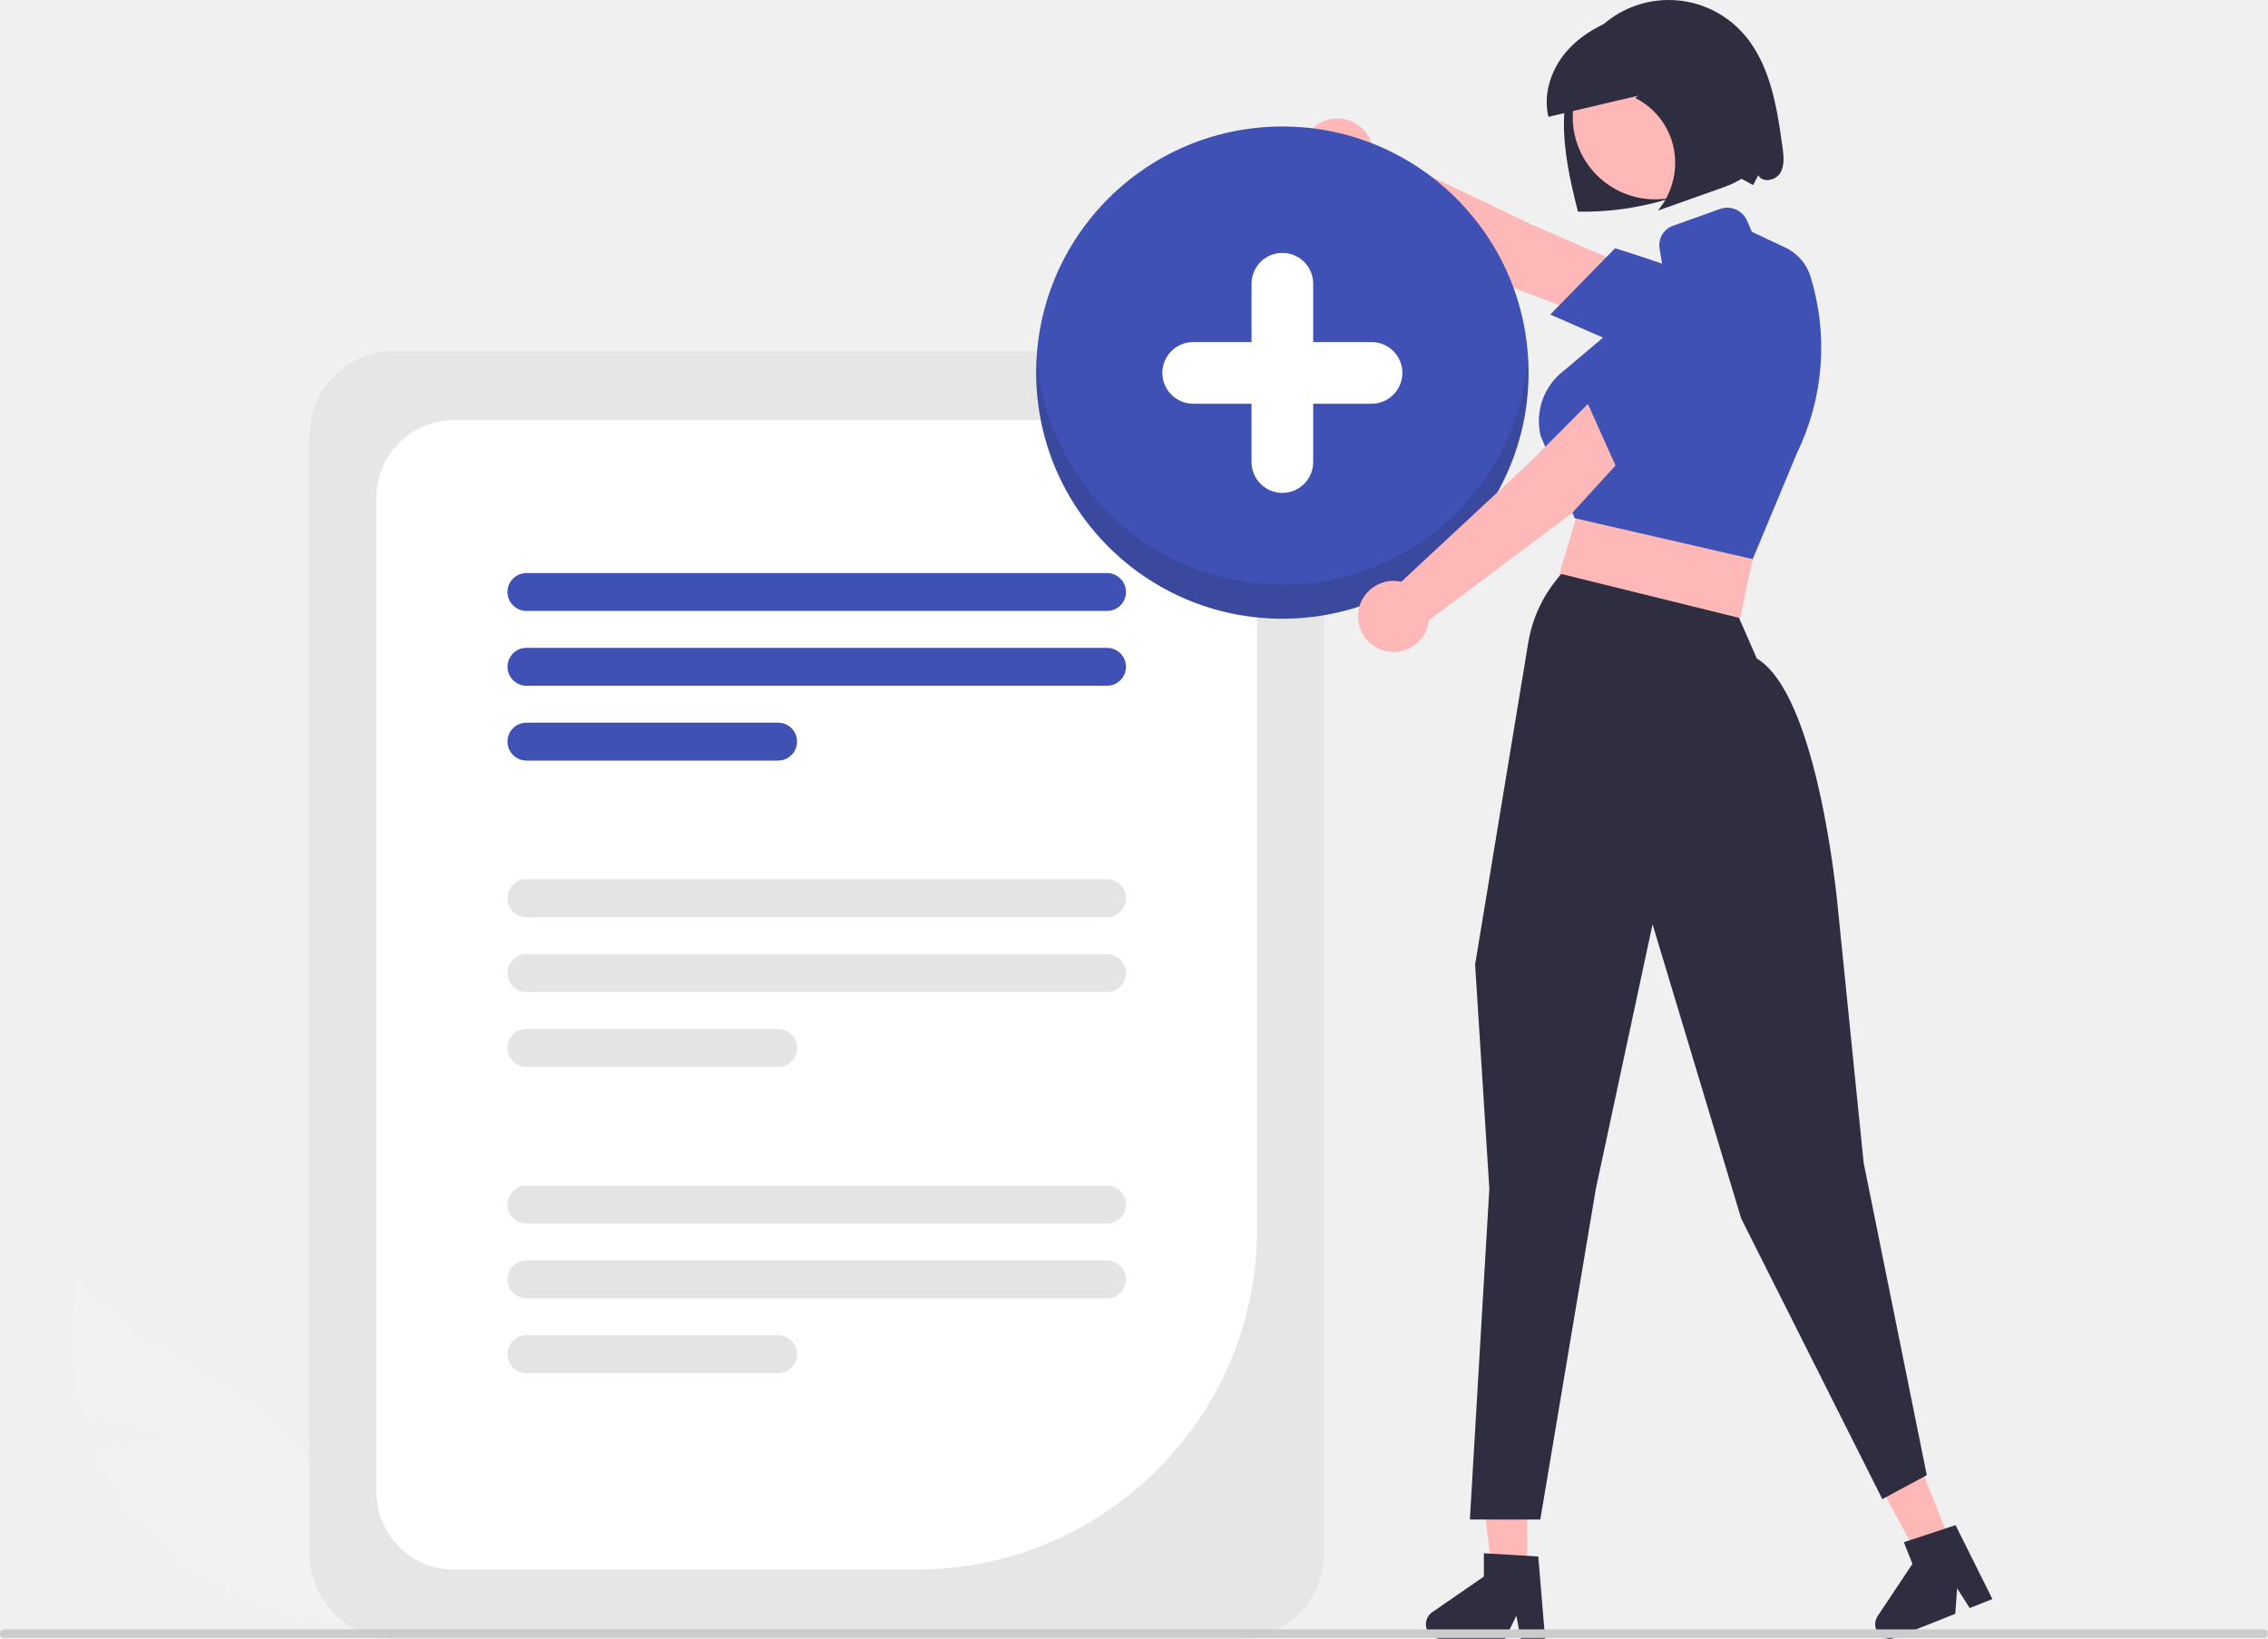
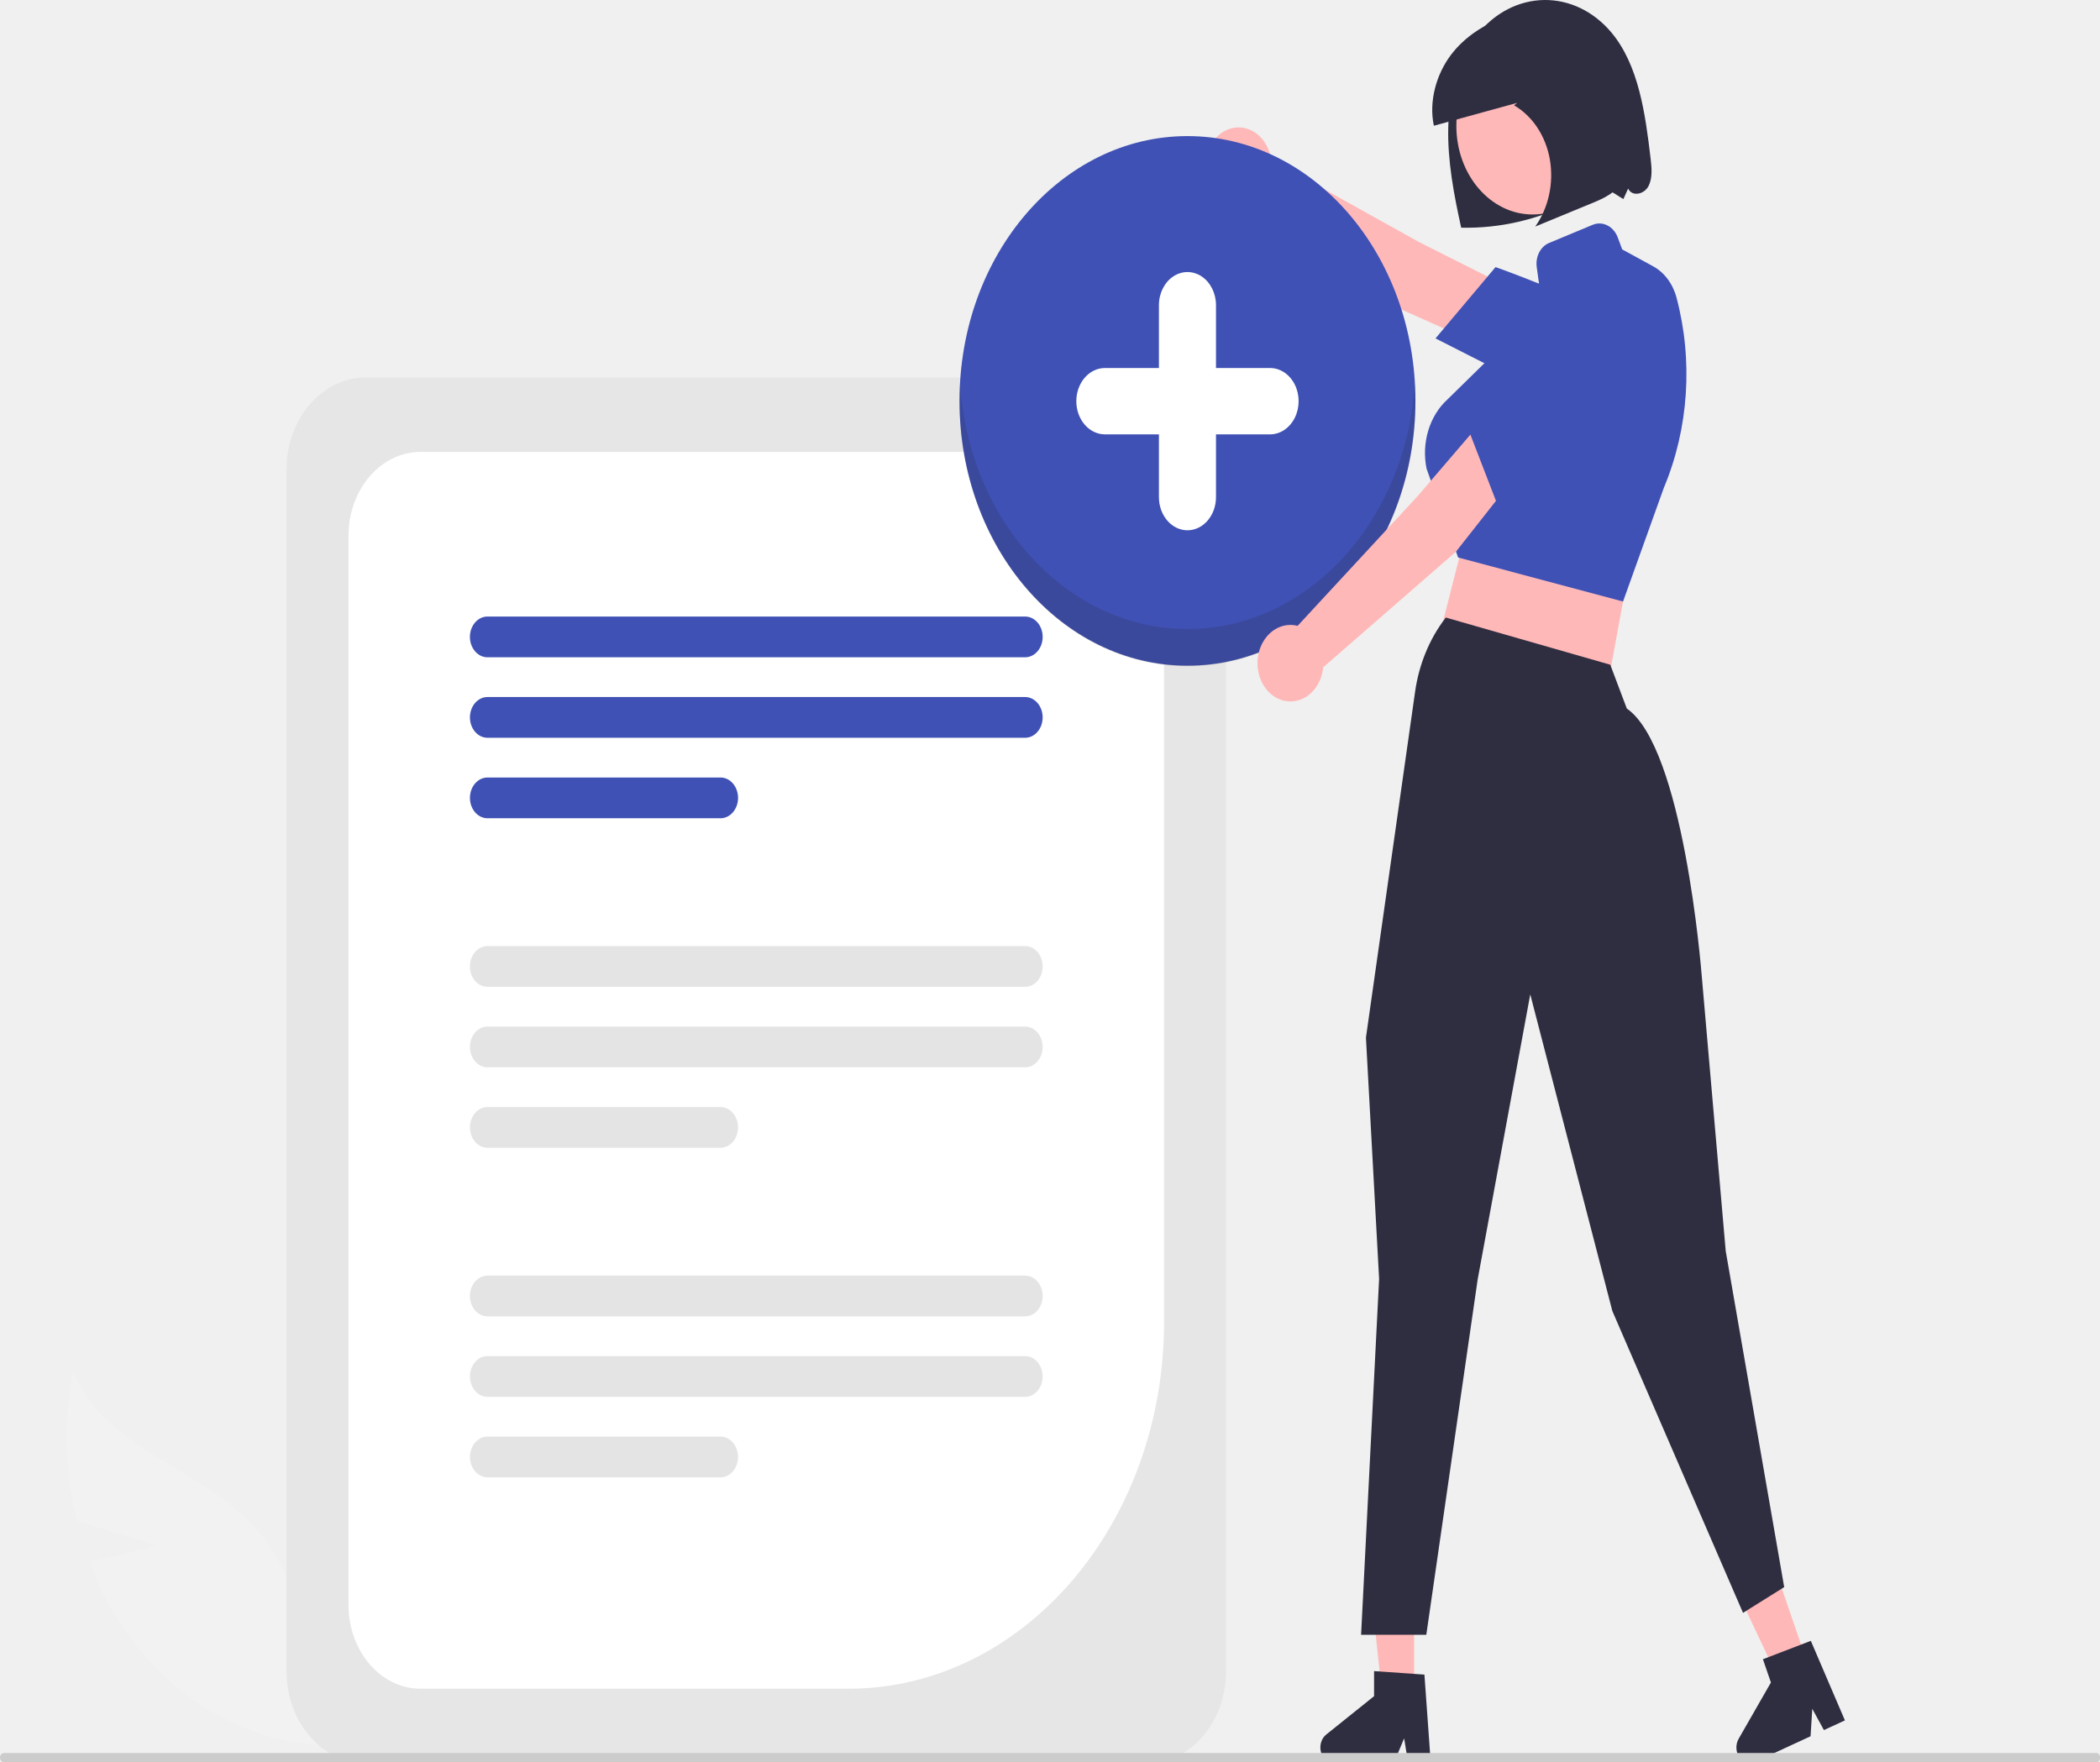
- <svg xmlns="http://www.w3.org/2000/svg" data-name="Layer 1" width="655.047" height="473.406" viewBox="0 0 655.047 473.406">
-   <path d="M787.311,255.894c-1.655-12.137-3.73-25.167-12.29-33.928a28.786,28.786,0,0,0-41.591.43c-6.231,6.647-8.983,15.981-9.235,25.089s1.777,18.114,4.027,26.943a83.043,83.043,0,0,0,34.658-6.822,55.842,55.842,0,0,1,8.31-3.262c2.888-.735,4.946,1.114,7.632,2.404l1.474-2.823c1.207,2.246,4.944,1.58,6.3-.579C787.952,261.186,787.655,258.42,787.311,255.894Z" transform="translate(-272.4764 -213.2971)" fill="#2f2e41" />
-   <path d="M737.573,307.138l3.448-17.614L715.168,278.332l-46.219-22.143a10.271,10.271,0,1,0-7.445,11.5L705.511,294.847Z" transform="translate(-272.4764 -213.2971)" fill="#ffb8b8" />
-   <path d="M720.218,304.158l18.725-19.142.37.113c.233.071,23.498,7.163,38.329,14.37a12.634,12.634,0,0,1,6.969,8.039,13.25,13.25,0,0,1-4.156,13.92,14.173,14.173,0,0,1-15.159,2.413Z" transform="translate(-272.4764 -213.2971)" fill="#3f51b5" />
-   <polygon points="447.684 175.017 500.338 189.087 510.971 139.346 462.642 124.387 447.684 175.017" fill="#ffb8b8" />
-   <path d="M778.708,374.813l-51.436-11.829L717.422,339.112a18.263,18.263,0,0,1,6.586-18.614l18.793-15.866,10.075-12.87-1.097-6.82a5.908,5.908,0,0,1,3.938-6.433l13.427-4.815a6.248,6.248,0,0,1,7.881,3.277l1.423,3.293s6.072,2.857,9.495,4.464a13.741,13.741,0,0,1,7.431,8.418,69.66,69.66,0,0,1-3.95,51.152Z" transform="translate(-272.4764 -213.2971)" fill="#3f51b5" />
-   <path d="M321.267,628.227l-24.87-6.655a83.066,83.066,0,0,1-1.235-39.948c10.85,21.448,39.99,25.492,57.252,42.217A49.964,49.964,0,0,1,367.073,664.593l5.958,17.26a83.724,83.724,0,0,1-62.454-31.842,80.874,80.874,0,0,1-10.286-17.488C310.698,630.999,321.267,628.227,321.267,628.227Z" transform="translate(-272.4764 -213.2971)" fill="#f2f2f2" />
-   <path d="M630.247,686.703H386.489a24.668,24.668,0,0,1-24.64-24.64V339.3a24.668,24.668,0,0,1,24.64-24.64H630.247a24.668,24.668,0,0,1,24.64,24.64V662.063A24.668,24.668,0,0,1,630.247,686.703Z" transform="translate(-272.4764 -213.2971)" fill="#e6e6e6" />
-   <path d="M537.212,666.725h-133.588a22.461,22.461,0,0,1-22.435-22.436V357.074a22.461,22.461,0,0,1,22.435-22.435h209.489a22.461,22.461,0,0,1,22.435,22.435V568.388A98.448,98.448,0,0,1,537.212,666.725Z" transform="translate(-272.4764 -213.2971)" fill="#fff" />
-   <path d="M592.214,389.779H424.522a5.469,5.469,0,1,1-.014-10.938H592.214a5.469,5.469,0,0,1,.014,10.938Z" transform="translate(-272.4764 -213.2971)" fill="#3f51b5" />
-   <path d="M592.214,411.389H424.522a5.469,5.469,0,0,1,0-10.939H592.214a5.469,5.469,0,0,1,0,10.939Z" transform="translate(-272.4764 -213.2971)" fill="#3f51b5" />
-   <path d="M497.212,433H424.521a5.469,5.469,0,1,1,0-10.939h72.691a5.469,5.469,0,0,1,0,10.939Z" transform="translate(-272.4764 -213.2971)" fill="#3f51b5" />
-   <path d="M592.214,478.261H424.522a5.469,5.469,0,1,1-.014-10.938H592.214a5.469,5.469,0,0,1,.014,10.938Z" transform="translate(-272.4764 -213.2971)" fill="#e4e4e4" />
-   <path d="M592.214,499.872H424.522a5.469,5.469,0,0,1,0-10.939H592.214a5.469,5.469,0,0,1,0,10.939Z" transform="translate(-272.4764 -213.2971)" fill="#e4e4e4" />
-   <path d="M497.212,521.483H424.521a5.469,5.469,0,1,1,0-10.939h72.691a5.469,5.469,0,1,1,0,10.939Z" transform="translate(-272.4764 -213.2971)" fill="#e4e4e4" />
-   <path d="M592.214,566.744H424.522a5.469,5.469,0,1,1-.014-10.938H592.214a5.469,5.469,0,0,1,.014,10.938Z" transform="translate(-272.4764 -213.2971)" fill="#e4e4e4" />
-   <path d="M592.214,588.355H424.522a5.469,5.469,0,0,1,0-10.939H592.214a5.469,5.469,0,0,1,0,10.939Z" transform="translate(-272.4764 -213.2971)" fill="#e4e4e4" />
-   <path d="M497.212,609.966H424.521a5.469,5.469,0,0,1,0-10.939h72.691a5.469,5.469,0,0,1,0,10.939Z" transform="translate(-272.4764 -213.2971)" fill="#e4e4e4" />
-   <circle cx="370.373" cy="107.64" r="71.1" fill="#3f51b5" />
-   <path d="M642.85,382.188A71.09,71.09,0,0,1,571.945,316.093c-.115,1.655-.195,3.32-.195,5.005a71.1,71.1,0,0,0,142.199,0c0-1.685-.08-3.35-.195-5.005A71.09,71.09,0,0,1,642.85,382.188Z" transform="translate(-272.4764 -213.2971)" fill="#231f20" opacity="0.16" />
-   <path d="M642.85,355.682a8.915,8.915,0,0,1-8.904-8.904V295.257a8.904,8.904,0,1,1,17.808,0v51.521A8.914,8.914,0,0,1,642.85,355.682Z" transform="translate(-272.4764 -213.2971)" fill="#fff" />
-   <path d="M608.185,321.018a8.915,8.915,0,0,1,8.904-8.904h51.521a8.904,8.904,0,1,1,0,17.808h-51.521A8.914,8.914,0,0,1,608.185,321.018Z" transform="translate(-272.4764 -213.2971)" fill="#fff" />
-   <path d="M749.73,336.125l-15.13-9.655-19.878,19.963-37.522,34.909a10.271,10.271,0,1,0,7.977,11.138L726.558,361.465Z" transform="translate(-272.4764 -213.2971)" fill="#ffb8b8" />
-   <path d="M740.605,351.185,729.645,326.754l.24-.303c.151-.191,15.266-19.246,27.401-30.411a12.634,12.634,0,0,1,10.031-3.544,13.257,13.257,0,0,1,11.433,8.962,14.171,14.171,0,0,1-3.301,14.989Z" transform="translate(-272.4764 -213.2971)" fill="#3f51b5" />
-   <circle cx="478.032" cy="33.8" r="23.786" fill="#ffb8b8" />
-   <polygon points="441.077 456.369 431.244 456.369 426.564 418.442 441.077 418.442 441.077 456.369" fill="#ffb8b8" />
-   <path d="M718.743,686.703h-7.052l-1.259-6.658-3.224,6.658H688.507a4.204,4.204,0,0,1-2.389-7.664l14.935-10.315V661.994l15.709.938Z" transform="translate(-272.4764 -213.2971)" fill="#2f2e41" />
-   <polygon points="564.317 448.015 555.181 451.652 536.806 418.145 550.29 412.777 564.317 448.015" fill="#ffb8b8" />
-   <path d="M847.916,675.222l-6.552,2.608-3.632-5.72-.533,7.378-17.376,6.917a4.204,4.204,0,0,1-5.054-6.237l10.061-15.107-2.489-6.253,14.942-4.939Z" transform="translate(-272.4764 -213.2971)" fill="#2f2e41" />
-   <path d="M717.346,652.243H697.007l5.621-95.559-4.109-64.772.009-.052L713.854,399.013a39.212,39.212,0,0,1,9.396-19.694l.187-.21,51.291,12.668,5.157,11.759c17.609,10.473,23.17,69.533,23.399,72.048l7.455,73.624,18.236,90.234-12.843,6.915-.215-.428-40.543-80.62-25.604-85.018-16.397,76.518Z" transform="translate(-272.4764 -213.2971)" fill="#2f2e41" />
-   <path d="M779.965,248.217c-.842-5.529-1.721-11.104-3.698-16.31s-5.165-10.082-9.737-13.031c-7.239-4.669-16.611-3.769-24.728-1.083-6.277,2.077-12.404,5.234-16.83,10.309-4.426,5.075-6.912,12.317-5.266,18.954q12.986-3.068,25.973-6.136l-.948.67A20.911,20.911,0,0,1,755.892,256.134a21.666,21.666,0,0,1-4.571,17.994q8.857-3.142,17.713-6.284c3.645-1.293,7.545-2.782,9.706-6.099C781.246,257.901,780.664,252.805,779.965,248.217Z" transform="translate(-272.4764 -213.2971)" fill="#2f2e41" />
-   <path id="fd990326-c176-439f-9263-07fe4201e145-232" data-name="Path 2960" d="M273.723,686.474h652.553a1.247,1.247,0,0,0,0-2.494H273.723a1.247,1.247,0,0,0,0,2.494Z" transform="translate(-272.4764 -213.2971)" fill="#ccc" />
+ <svg xmlns="http://www.w3.org/2000/svg" xmlns:xlink="http://www.w3.org/1999/xlink" width="733px" height="615px" viewBox="0 0 733 615" version="1.1">
+   <defs>
+     <filter id="alpha" filterUnits="objectBoundingBox" x="0%" y="0%" width="100%" height="100%">
+       <feColorMatrix type="matrix" in="SourceGraphic" values="0 0 0 0 1 0 0 0 0 1 0 0 0 0 1 0 0 0 1 0" />
+     </filter>
+     <mask id="mask0">
+       <g filter="url(#alpha)">
+         <rect x="0" y="0" width="733" height="615" style="fill:rgb(0%,0%,0%);fill-opacity:0.161;stroke:none;" />
+       </g>
+     </mask>
+     <clipPath id="clip1">
+       <rect x="0" y="0" width="733" height="615" />
+     </clipPath>
+     <g id="surface5" clip-path="url(#clip1)">
+       <path style=" stroke:none;fill-rule:nonzero;fill:rgb(13.725%,12.157%,12.549%);fill-opacity:1;" d="M 414.48 219.594 C 372.715 219.586 338.066 182.059 335.129 133.656 C 335 135.809 334.914 137.973 334.914 140.164 C 334.93 191.207 370.547 232.574 414.48 232.574 C 458.41 232.574 494.027 191.207 494.047 140.164 C 494.047 137.973 493.957 135.809 493.828 133.656 C 490.895 182.059 456.242 219.586 414.48 219.594 Z M 414.48 219.594 " />
+     </g>
+   </defs>
+   <g id="surface1">
+     <path style=" stroke:none;fill-rule:nonzero;fill:rgb(18.431%,18.039%,25.49%);fill-opacity:1;" d="M 576.145 55.383 C 574.289 39.605 571.969 22.664 562.391 11.27 C 556.246 3.969 547.805 -0.105 539.016 0 C 530.227 0.109 521.855 4.379 515.848 11.832 C 508.871 20.473 505.793 32.609 505.512 44.453 C 505.23 56.293 507.5 68.004 510.02 79.484 C 523.344 79.793 536.57 76.77 548.805 70.613 C 551.801 68.914 554.91 67.496 558.102 66.371 C 561.336 65.418 563.637 67.82 566.645 69.496 L 568.293 65.828 C 569.645 68.746 573.828 67.883 575.344 65.074 C 576.859 62.266 576.527 58.668 576.145 55.383 Z M 576.145 55.383 " />
+     <path style=" stroke:none;fill-rule:nonzero;fill:rgb(100%,72.157%,72.157%);fill-opacity:1;" d="M 520.484 122.012 L 524.34 99.113 L 495.41 84.559 L 443.688 55.77 C 442.949 50.301 439.383 45.926 434.723 44.773 C 430.062 43.625 425.273 45.934 422.684 50.578 C 420.094 55.227 420.238 61.246 423.051 65.719 C 425.863 70.188 430.758 72.176 435.355 70.723 L 484.602 106.031 Z M 520.484 122.012 " />
+     <path style=" stroke:none;fill-rule:nonzero;fill:rgb(24.706%,31.765%,70.98%);fill-opacity:1;" d="M 501.062 118.137 L 522.016 93.25 L 522.43 93.395 C 522.691 93.488 548.727 102.711 565.324 112.082 C 569.121 114.062 571.973 117.883 573.121 122.531 C 574.812 129.102 572.984 136.211 568.473 140.633 C 563.836 145.453 557.203 146.68 551.508 143.77 Z M 501.062 118.137 " />
+     <path style=" stroke:none;fill-rule:nonzero;fill:rgb(100%,72.157%,72.157%);fill-opacity:1;" d="M 500.996 227.559 L 559.922 245.852 L 571.82 181.18 L 517.734 161.73 Z M 500.996 227.559 " />
+     <path style=" stroke:none;fill-rule:nonzero;fill:rgb(24.706%,31.765%,70.98%);fill-opacity:1;" d="M 566.516 210.004 L 508.953 194.625 L 497.93 163.586 C 496.098 154.539 498.98 145.078 505.301 139.383 L 526.332 118.754 L 537.605 102.02 L 536.379 93.152 C 535.926 89.496 537.777 85.984 540.785 84.789 L 555.812 78.531 C 559.258 77.031 563.113 78.895 564.633 82.789 L 566.223 87.07 C 566.223 87.07 573.02 90.785 576.848 92.875 C 580.836 94.984 583.859 98.965 585.164 103.82 C 591.027 125.836 589.445 149.621 580.746 170.332 Z M 566.516 210.004 " />
+     <path style=" stroke:none;fill-rule:nonzero;fill:rgb(94.902%,94.902%,94.902%);fill-opacity:1;" d="M 54.602 539.496 L 26.77 530.844 C 22.676 513.918 22.203 496.09 25.387 478.902 C 37.531 506.789 70.141 512.047 89.457 533.793 C 101.57 547.641 107.609 567.141 105.863 586.781 L 112.527 609.223 C 85.141 607.965 59.602 592.836 42.637 567.82 C 37.996 560.832 34.129 553.195 31.125 545.082 C 42.773 543.102 54.602 539.496 54.602 539.496 Z M 54.602 539.496 " />
+     <path style=" stroke:none;fill-rule:nonzero;fill:rgb(90.196%,90.196%,90.196%);fill-opacity:1;" d="M 400.375 615.527 L 127.59 615.527 C 112.367 615.508 100.031 601.176 100.016 583.488 L 100.016 163.832 C 100.031 146.145 112.367 131.812 127.59 131.793 L 400.375 131.793 C 415.598 131.812 427.934 146.145 427.949 163.832 L 427.949 583.488 C 427.934 601.176 415.598 615.508 400.375 615.527 Z M 400.375 615.527 " />
+     <path style=" stroke:none;fill-rule:nonzero;fill:rgb(100%,100%,100%);fill-opacity:1;" d="M 296.262 589.551 L 146.766 589.551 C 132.906 589.531 121.672 576.484 121.656 560.379 L 121.656 186.941 C 121.672 170.836 132.906 157.789 146.766 157.77 L 381.199 157.77 C 395.059 157.789 406.293 170.836 406.309 186.941 L 406.309 461.695 C 406.238 532.273 357.008 589.473 296.262 589.551 Z M 296.262 589.551 " />
+     <path style=" stroke:none;fill-rule:nonzero;fill:rgb(24.706%,31.765%,70.98%);fill-opacity:1;" d="M 357.812 229.465 L 170.152 229.465 C 166.77 229.469 164.027 226.289 164.023 222.359 C 164.02 218.434 166.754 215.246 170.137 215.242 L 357.812 215.242 C 361.195 215.238 363.938 218.418 363.941 222.344 C 363.945 226.27 361.211 229.457 357.828 229.465 Z M 357.812 229.465 " />
+     <path style=" stroke:none;fill-rule:nonzero;fill:rgb(24.706%,31.765%,70.98%);fill-opacity:1;" d="M 357.812 257.562 L 170.152 257.562 C 166.77 257.562 164.031 254.379 164.031 250.449 C 164.031 246.523 166.77 243.34 170.152 243.34 L 357.812 243.34 C 361.195 243.34 363.934 246.523 363.934 250.449 C 363.934 254.379 361.195 257.562 357.812 257.562 Z M 357.812 257.562 " />
+     <path style=" stroke:none;fill-rule:nonzero;fill:rgb(24.706%,31.765%,70.98%);fill-opacity:1;" d="M 251.5 285.66 L 170.152 285.66 C 166.77 285.66 164.031 282.477 164.031 278.551 C 164.031 274.621 166.77 271.438 170.152 271.438 L 251.5 271.438 C 254.879 271.438 257.617 274.621 257.617 278.551 C 257.617 282.477 254.879 285.66 251.5 285.66 Z M 251.5 285.66 " />
+     <path style=" stroke:none;fill-rule:nonzero;fill:rgb(89.412%,89.412%,89.412%);fill-opacity:1;" d="M 357.812 344.508 L 170.152 344.508 C 166.77 344.516 164.027 341.336 164.023 337.406 C 164.02 333.48 166.754 330.293 170.137 330.289 L 357.812 330.289 C 361.195 330.281 363.938 333.461 363.941 337.391 C 363.945 341.316 361.211 344.504 357.828 344.508 Z M 357.812 344.508 " />
+     <path style=" stroke:none;fill-rule:nonzero;fill:rgb(89.412%,89.412%,89.412%);fill-opacity:1;" d="M 357.812 372.609 L 170.152 372.609 C 166.77 372.609 164.031 369.426 164.031 365.496 C 164.031 361.57 166.77 358.387 170.152 358.387 L 357.812 358.387 C 361.195 358.387 363.934 361.57 363.934 365.496 C 363.934 369.426 361.195 372.609 357.812 372.609 Z M 357.812 372.609 " />
+     <path style=" stroke:none;fill-rule:nonzero;fill:rgb(89.412%,89.412%,89.412%);fill-opacity:1;" d="M 251.5 400.707 L 170.152 400.707 C 166.77 400.707 164.031 397.523 164.031 393.594 C 164.031 389.668 166.77 386.484 170.152 386.484 L 251.5 386.484 C 254.879 386.484 257.617 389.668 257.617 393.594 C 257.617 397.523 254.879 400.707 251.5 400.707 Z M 251.5 400.707 " />
+     <path style=" stroke:none;fill-rule:nonzero;fill:rgb(89.412%,89.412%,89.412%);fill-opacity:1;" d="M 357.812 459.555 L 170.152 459.555 C 166.77 459.562 164.027 456.383 164.023 452.453 C 164.02 448.527 166.754 445.34 170.137 445.336 L 357.812 445.336 C 361.195 445.328 363.938 448.508 363.941 452.438 C 363.945 456.363 361.211 459.551 357.828 459.555 Z M 357.812 459.555 " />
+     <path style=" stroke:none;fill-rule:nonzero;fill:rgb(89.412%,89.412%,89.412%);fill-opacity:1;" d="M 357.812 487.656 L 170.152 487.656 C 166.77 487.656 164.031 484.469 164.031 480.543 C 164.031 476.617 166.77 473.434 170.152 473.434 L 357.812 473.434 C 361.195 473.434 363.934 476.617 363.934 480.543 C 363.934 484.469 361.195 487.656 357.812 487.656 Z M 357.812 487.656 " />
+     <path style=" stroke:none;fill-rule:nonzero;fill:rgb(89.412%,89.412%,89.412%);fill-opacity:1;" d="M 251.5 515.754 L 170.152 515.754 C 166.777 515.746 164.043 512.562 164.043 508.641 C 164.043 504.719 166.777 501.539 170.152 501.531 L 251.5 501.531 C 254.875 501.539 257.605 504.719 257.605 508.641 C 257.605 512.562 254.875 515.746 251.5 515.754 Z M 251.5 515.754 " />
+     <path style=" stroke:none;fill-rule:nonzero;fill:rgb(24.706%,31.765%,70.98%);fill-opacity:1;" d="M 494.047 139.957 C 494.047 191.012 458.422 232.398 414.48 232.398 C 370.535 232.398 334.914 191.012 334.914 139.957 C 334.914 88.898 370.535 47.512 414.48 47.512 C 458.422 47.512 494.047 88.898 494.047 139.957 Z M 494.047 139.957 " />
+     <use xlink:href="#surface5" mask="url(#mask0)" />
+     <path style=" stroke:none;fill-rule:nonzero;fill:rgb(100%,100%,100%);fill-opacity:1;" d="M 414.48 185.129 C 408.977 185.125 404.52 179.945 404.516 173.555 L 404.516 106.566 C 404.512 102.426 406.41 98.598 409.492 96.527 C 412.578 94.457 416.379 94.457 419.465 96.527 C 422.547 98.598 424.445 102.426 424.441 106.566 L 424.441 173.555 C 424.438 179.945 419.98 185.125 414.48 185.129 Z M 414.48 185.129 " />
+     <path style=" stroke:none;fill-rule:nonzero;fill:rgb(100%,100%,100%);fill-opacity:1;" d="M 375.688 140.059 C 375.691 133.668 380.148 128.488 385.652 128.48 L 443.309 128.48 C 446.871 128.477 450.164 130.684 451.945 134.266 C 453.727 137.852 453.727 142.266 451.945 145.852 C 450.164 149.434 446.871 151.641 443.309 151.637 L 385.652 151.637 C 380.148 151.629 375.691 146.449 375.688 140.059 Z M 375.688 140.059 " />
+     <path style=" stroke:none;fill-rule:nonzero;fill:rgb(100%,72.157%,72.157%);fill-opacity:1;" d="M 534.086 159.703 L 517.156 147.148 L 494.91 173.105 L 452.922 218.492 C 448.27 217.289 443.461 219.547 440.832 224.164 C 438.207 228.781 438.301 234.805 441.078 239.305 C 443.852 243.805 448.727 245.852 453.336 244.445 C 457.945 243.043 461.332 238.48 461.848 232.977 L 508.156 192.648 Z M 534.086 159.703 " />
+     <path style=" stroke:none;fill-rule:nonzero;fill:rgb(24.706%,31.765%,70.98%);fill-opacity:1;" d="M 523.875 179.285 L 511.609 147.52 L 511.879 147.125 C 512.047 146.875 528.961 122.098 542.543 107.582 C 545.52 104.203 549.625 102.516 553.77 102.977 C 559.648 103.559 564.672 108.133 566.562 114.629 C 568.73 121.402 567.285 129.023 562.871 134.117 Z M 523.875 179.285 " />
+     <path style=" stroke:none;fill-rule:nonzero;fill:rgb(100%,72.157%,72.157%);fill-opacity:1;" d="M 561.574 43.949 C 561.574 61.027 549.66 74.875 534.957 74.875 C 520.258 74.875 508.34 61.027 508.34 43.949 C 508.34 26.867 520.258 13.02 534.957 13.02 C 549.66 13.02 561.574 26.867 561.574 43.949 Z M 561.574 43.949 " />
+     <path style=" stroke:none;fill-rule:nonzero;fill:rgb(100%,72.157%,72.157%);fill-opacity:1;" d="M 493.602 593.375 L 482.598 593.375 L 477.359 544.062 L 493.602 544.062 Z M 493.602 593.375 " />
+     <path style=" stroke:none;fill-rule:nonzero;fill:rgb(18.431%,18.039%,25.49%);fill-opacity:1;" d="M 499.41 615.527 L 491.52 615.527 L 490.109 606.871 L 486.504 615.527 L 465.574 615.527 C 463.512 615.527 461.695 613.973 461.082 611.688 C 460.469 609.402 461.203 606.922 462.898 605.562 L 479.613 592.152 L 479.613 583.398 L 497.191 584.621 Z M 499.41 615.527 " />
+     <path style=" stroke:none;fill-rule:nonzero;fill:rgb(100%,72.157%,72.157%);fill-opacity:1;" d="M 631.52 582.516 L 621.293 587.242 L 600.73 543.676 L 615.82 536.699 Z M 631.52 582.516 " />
+     <path style=" stroke:none;fill-rule:nonzero;fill:rgb(18.431%,18.039%,25.49%);fill-opacity:1;" d="M 643.965 600.602 L 636.633 603.992 L 632.57 596.555 L 631.973 606.145 L 612.527 615.141 C 610.613 616.023 608.43 615.359 607.133 613.504 C 605.836 611.645 605.73 609.02 606.871 607.031 L 618.133 587.387 L 615.344 579.258 L 632.066 572.836 Z M 643.965 600.602 " />
+     <path style=" stroke:none;fill-rule:nonzero;fill:rgb(18.431%,18.039%,25.49%);fill-opacity:1;" d="M 497.848 570.723 L 475.086 570.723 L 481.375 446.477 L 476.777 362.258 L 476.785 362.191 L 493.938 241.469 C 495.285 231.949 498.934 223.07 504.453 215.863 L 504.66 215.59 L 562.062 232.059 L 567.832 247.352 C 587.539 260.969 593.762 337.758 594.016 341.027 L 602.359 436.754 L 622.77 554.078 L 608.395 563.066 L 608.156 562.512 L 562.785 457.688 L 534.133 347.148 L 515.781 446.637 Z M 497.848 570.723 " />
+     <path style=" stroke:none;fill-rule:nonzero;fill:rgb(18.431%,18.039%,25.49%);fill-opacity:1;" d="M 567.922 45.402 C 566.98 38.215 565.996 30.965 563.785 24.195 C 561.57 17.43 558.004 11.09 552.887 7.254 C 544.785 1.184 534.297 2.355 525.215 5.848 C 518.191 8.547 511.336 12.652 506.383 19.25 C 501.43 25.848 498.645 35.266 500.488 43.895 C 510.176 41.234 519.867 38.574 529.555 35.914 L 528.492 36.785 C 534.938 40.52 539.547 47.496 540.98 55.695 C 542.387 63.992 540.508 72.582 535.867 79.094 C 542.477 76.371 549.082 73.645 555.691 70.922 C 559.77 69.242 564.133 67.305 566.551 62.992 C 569.355 57.996 568.703 51.367 567.922 45.402 Z M 567.922 45.402 " />
+     <path style=" stroke:none;fill-rule:nonzero;fill:rgb(80%,80%,80%);fill-opacity:1;" d="M 1.395 615.23 L 731.656 615.23 C 732.43 615.23 733.055 614.504 733.055 613.609 C 733.055 612.711 732.43 611.988 731.656 611.988 L 1.395 611.988 C 0.625 611.988 0 612.711 0 613.609 C 0 614.504 0.625 615.23 1.395 615.23 Z M 1.395 615.23 " />
+   </g>
</svg>
